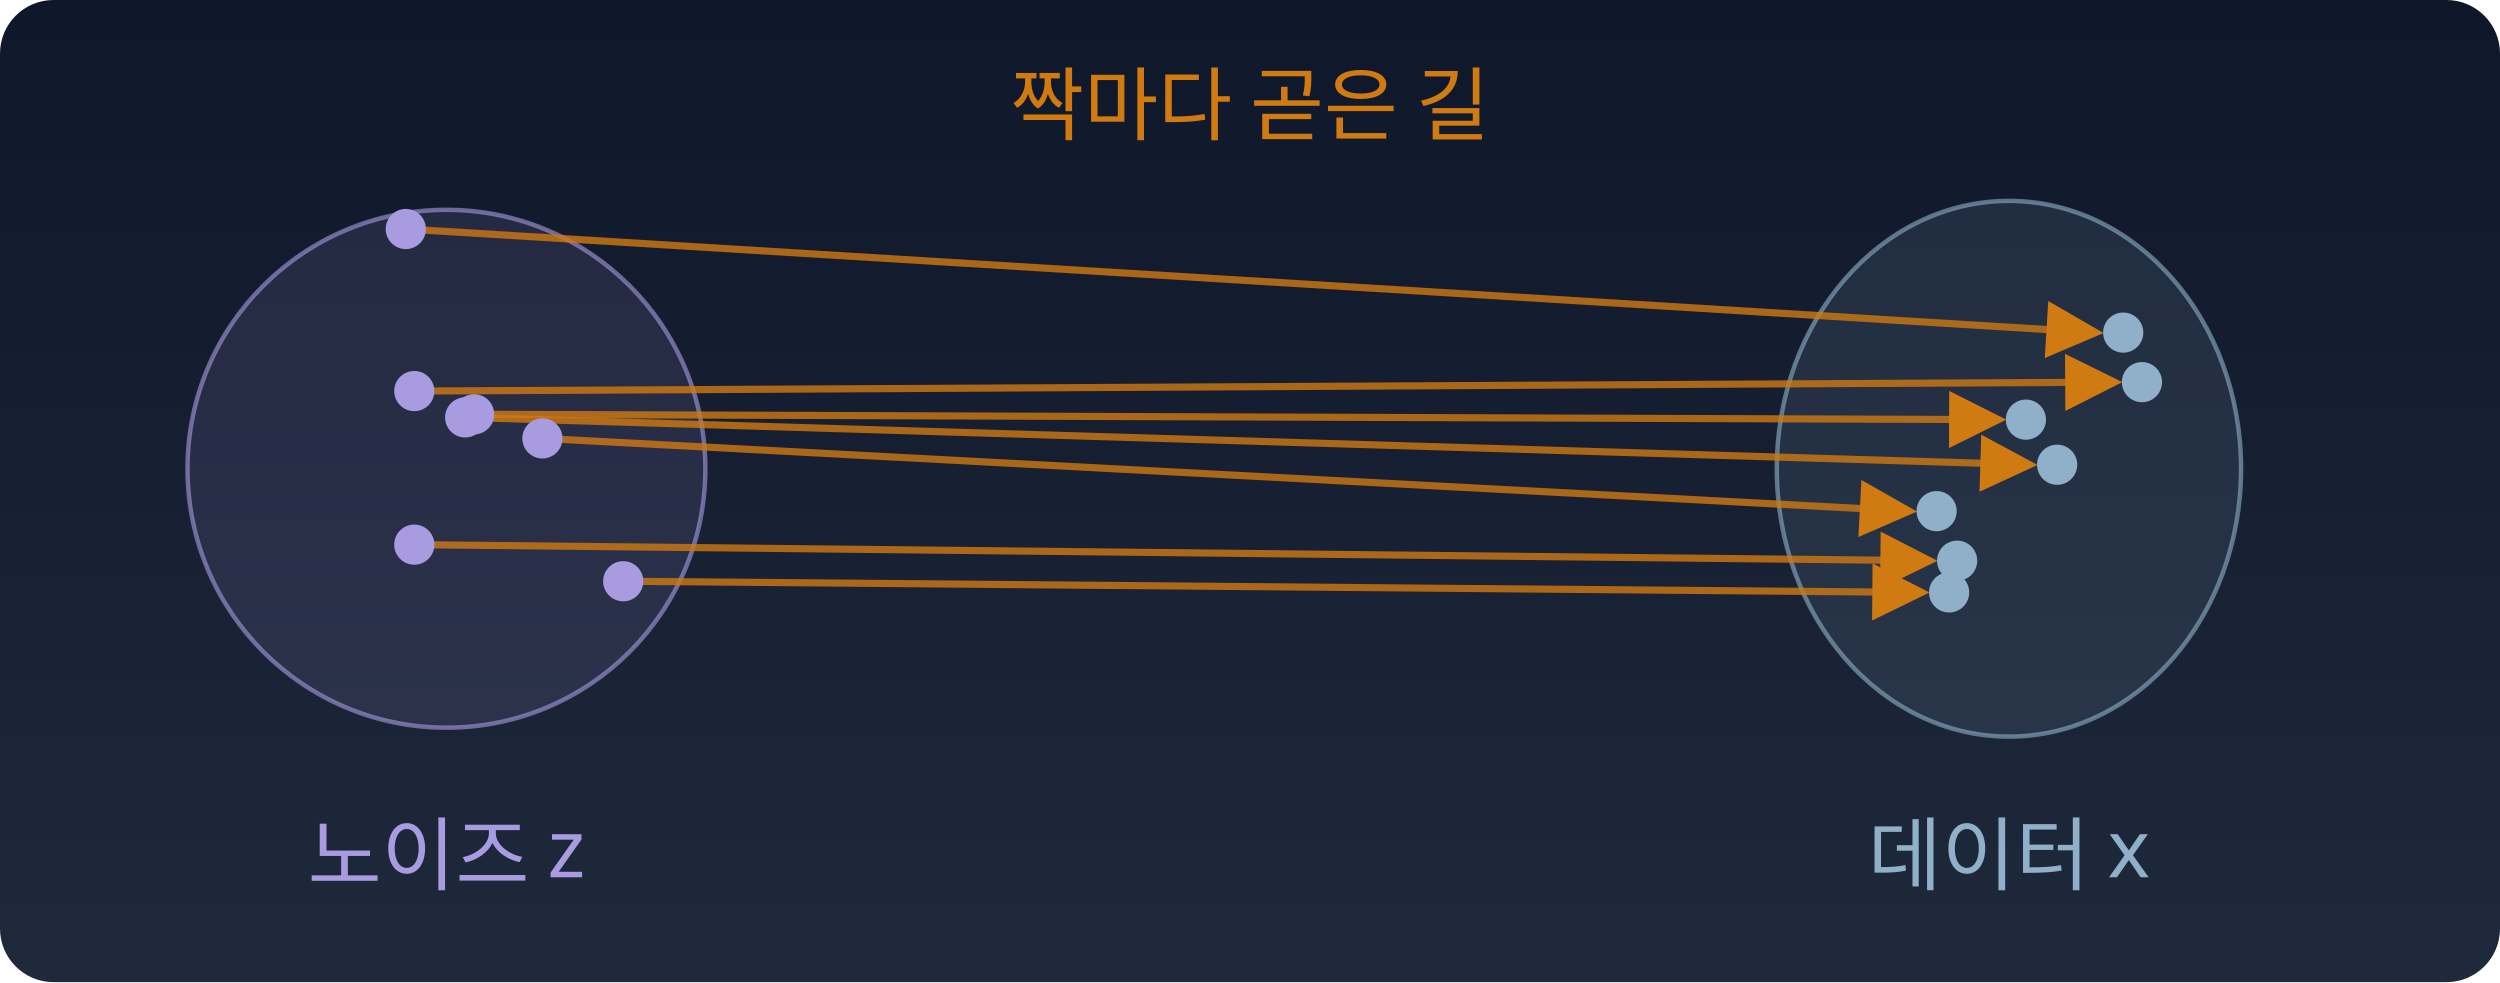
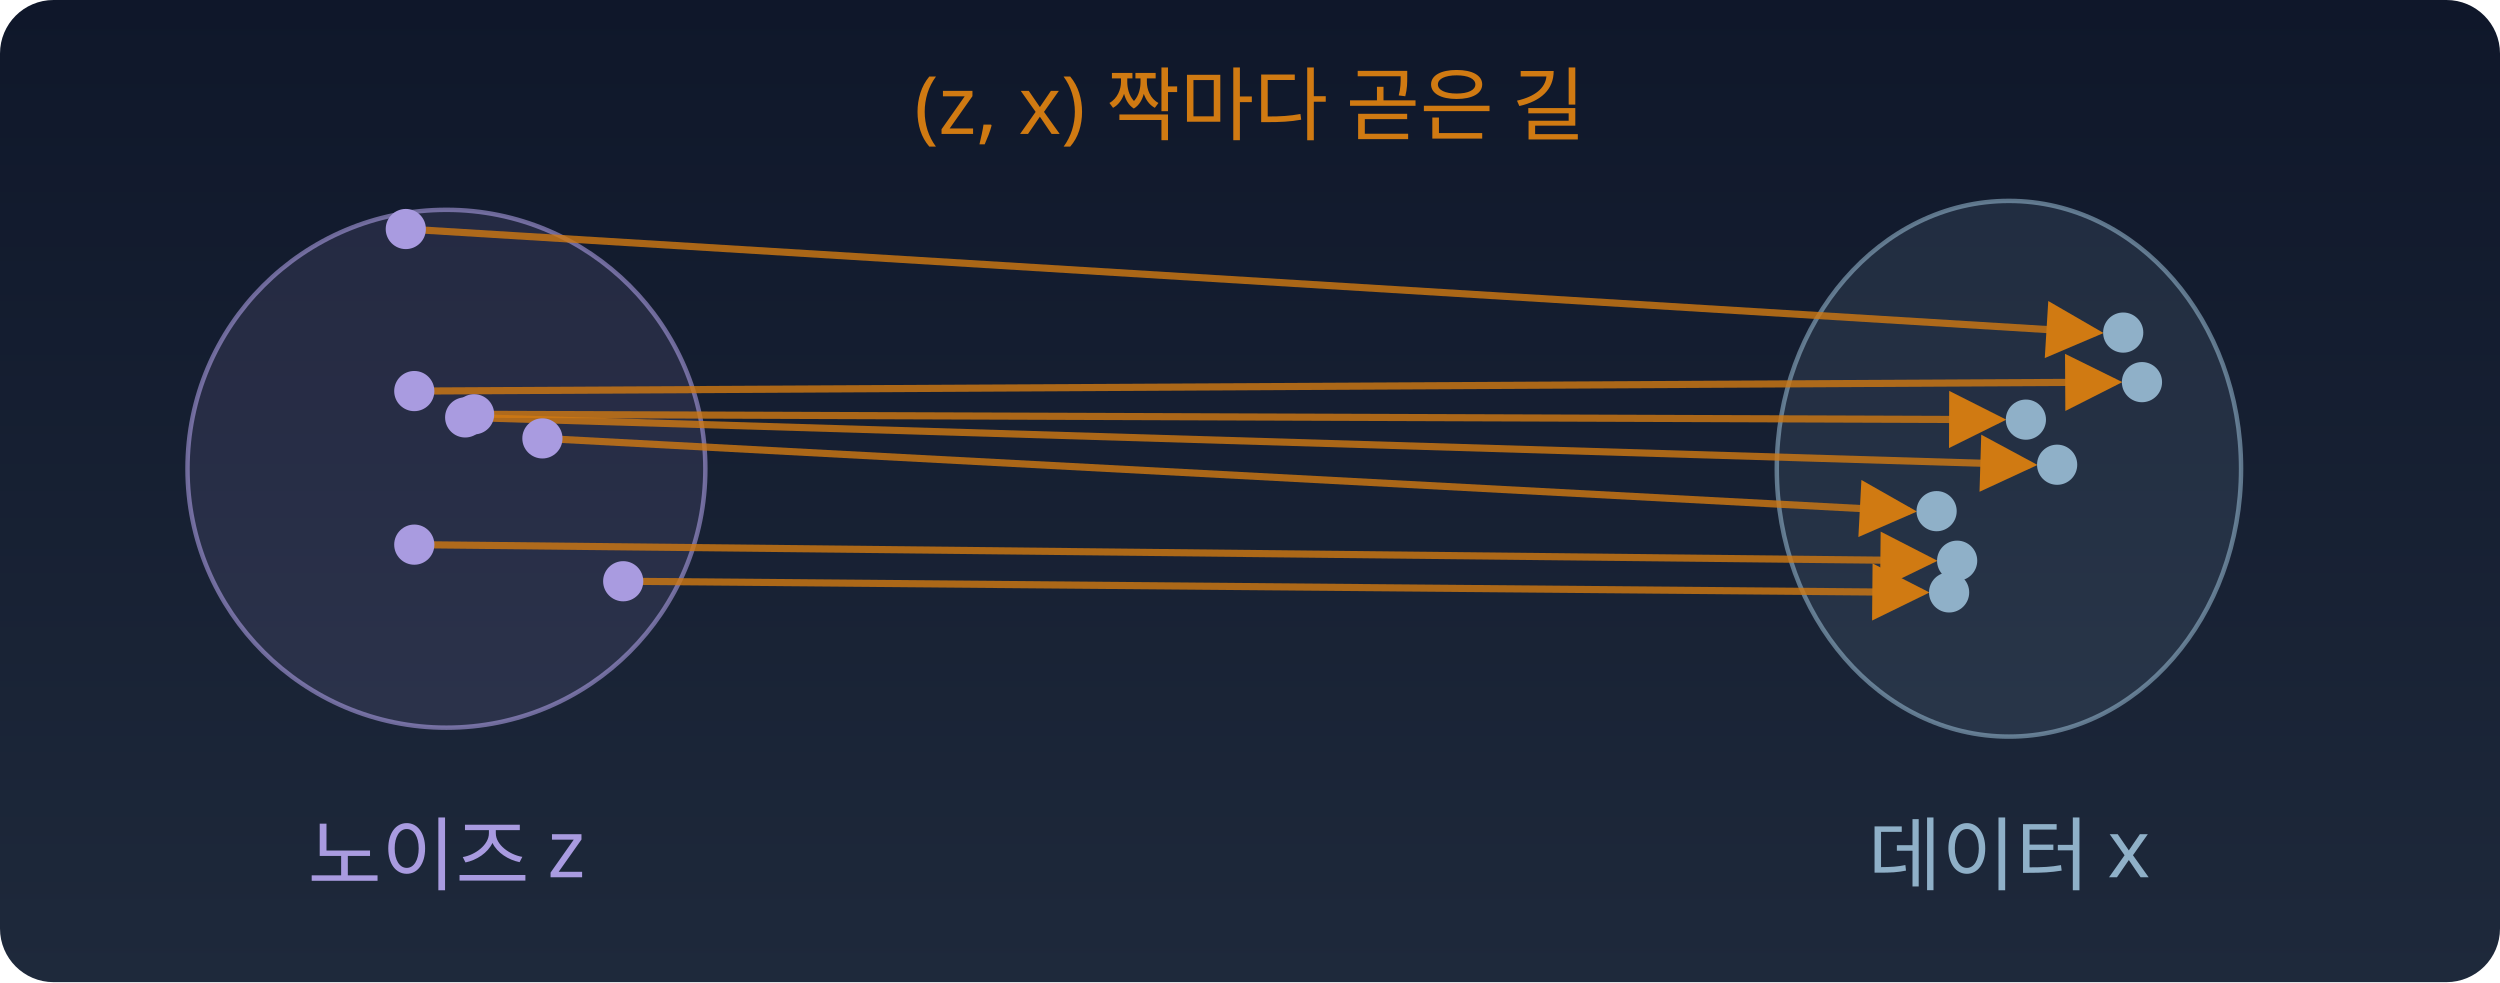
<svg xmlns="http://www.w3.org/2000/svg" viewBox="0 0 560 220" font-family="'Noto Sans KR', 'Pretendard', sans-serif">
  <defs>
    <linearGradient id="bg" x1="0" y1="0" x2="0" y2="1">
      <stop offset="0%" stop-color="#0f172a" />
      <stop offset="100%" stop-color="#1e293b" />
    </linearGradient>
    <marker id="ah" markerWidth="8" markerHeight="8" refX="7" refY="4" orient="auto">
      <path d="M0,0 L8,4 L0,8 z" fill="#d07a12" />
    </marker>
  </defs>
  <rect width="560" height="220" rx="12" fill="url(#bg)" />
  <circle cx="100" cy="105" r="58" fill="#a99be0" fill-opacity="0.12" stroke="#a99be0" stroke-opacity="0.6" />
  <ellipse cx="450" cy="105" rx="52" ry="60" fill="#8fb0c8" fill-opacity="0.12" stroke="#8fb0c8" stroke-opacity="0.6" />
  <line x1="90.9" y1="51.3" x2="469.6" y2="74.5" stroke="#d07a12" stroke-width="1.6" stroke-opacity="0.8" marker-end="url(#ah)" />
  <line x1="92.8" y1="87.6" x2="473.8" y2="85.6" stroke="#d07a12" stroke-width="1.6" stroke-opacity="0.8" marker-end="url(#ah)" />
  <line x1="106.2" y1="92.8" x2="447.8" y2="94.0" stroke="#d07a12" stroke-width="1.6" stroke-opacity="0.8" marker-end="url(#ah)" />
  <line x1="104.2" y1="93.5" x2="454.8" y2="104.1" stroke="#d07a12" stroke-width="1.6" stroke-opacity="0.8" marker-end="url(#ah)" />
  <line x1="121.5" y1="98.2" x2="427.8" y2="114.5" stroke="#d07a12" stroke-width="1.6" stroke-opacity="0.8" marker-end="url(#ah)" />
  <line x1="92.8" y1="122.0" x2="432.4" y2="125.6" stroke="#d07a12" stroke-width="1.6" stroke-opacity="0.8" marker-end="url(#ah)" />
  <line x1="139.6" y1="130.2" x2="430.6" y2="132.7" stroke="#d07a12" stroke-width="1.6" stroke-opacity="0.8" marker-end="url(#ah)" />
  <circle cx="90.9" cy="51.3" r="4.5" fill="#a99be0" />
  <circle cx="92.8" cy="87.6" r="4.5" fill="#a99be0" />
  <circle cx="106.2" cy="92.8" r="4.5" fill="#a99be0" />
  <circle cx="104.2" cy="93.5" r="4.5" fill="#a99be0" />
  <circle cx="121.5" cy="98.2" r="4.5" fill="#a99be0" />
  <circle cx="92.8" cy="122.0" r="4.5" fill="#a99be0" />
  <circle cx="139.6" cy="130.2" r="4.5" fill="#a99be0" />
  <circle cx="475.6" cy="74.5" r="4.5" fill="#8fb0c8" />
  <circle cx="479.8" cy="85.6" r="4.5" fill="#8fb0c8" />
  <circle cx="453.8" cy="94.0" r="4.5" fill="#8fb0c8" />
  <circle cx="460.8" cy="104.1" r="4.5" fill="#8fb0c8" />
  <circle cx="433.8" cy="114.5" r="4.5" fill="#8fb0c8" />
  <circle cx="438.4" cy="125.6" r="4.5" fill="#8fb0c8" />
  <circle cx="436.6" cy="132.7" r="4.5" fill="#8fb0c8" />
  <text x="100.0" y="198.0" font-size="18" fill="#a99be0" text-anchor="middle" font-weight="normal">노이즈 z</text>
  <text x="450.0" y="198.0" font-size="18" fill="#8fb0c8" text-anchor="middle" font-weight="normal">데이터 x</text>
-   <text x="280.0" y="30.0" font-size="18" fill="#d07a12" text-anchor="middle" font-weight="normal">짝마다 곧은 길</text>
+   <text x="280.0" y="30.0" font-size="18" fill="#d07a12" text-anchor="middle" font-weight="normal">(z, x) 짝마다 곧은 길</text>
</svg>
